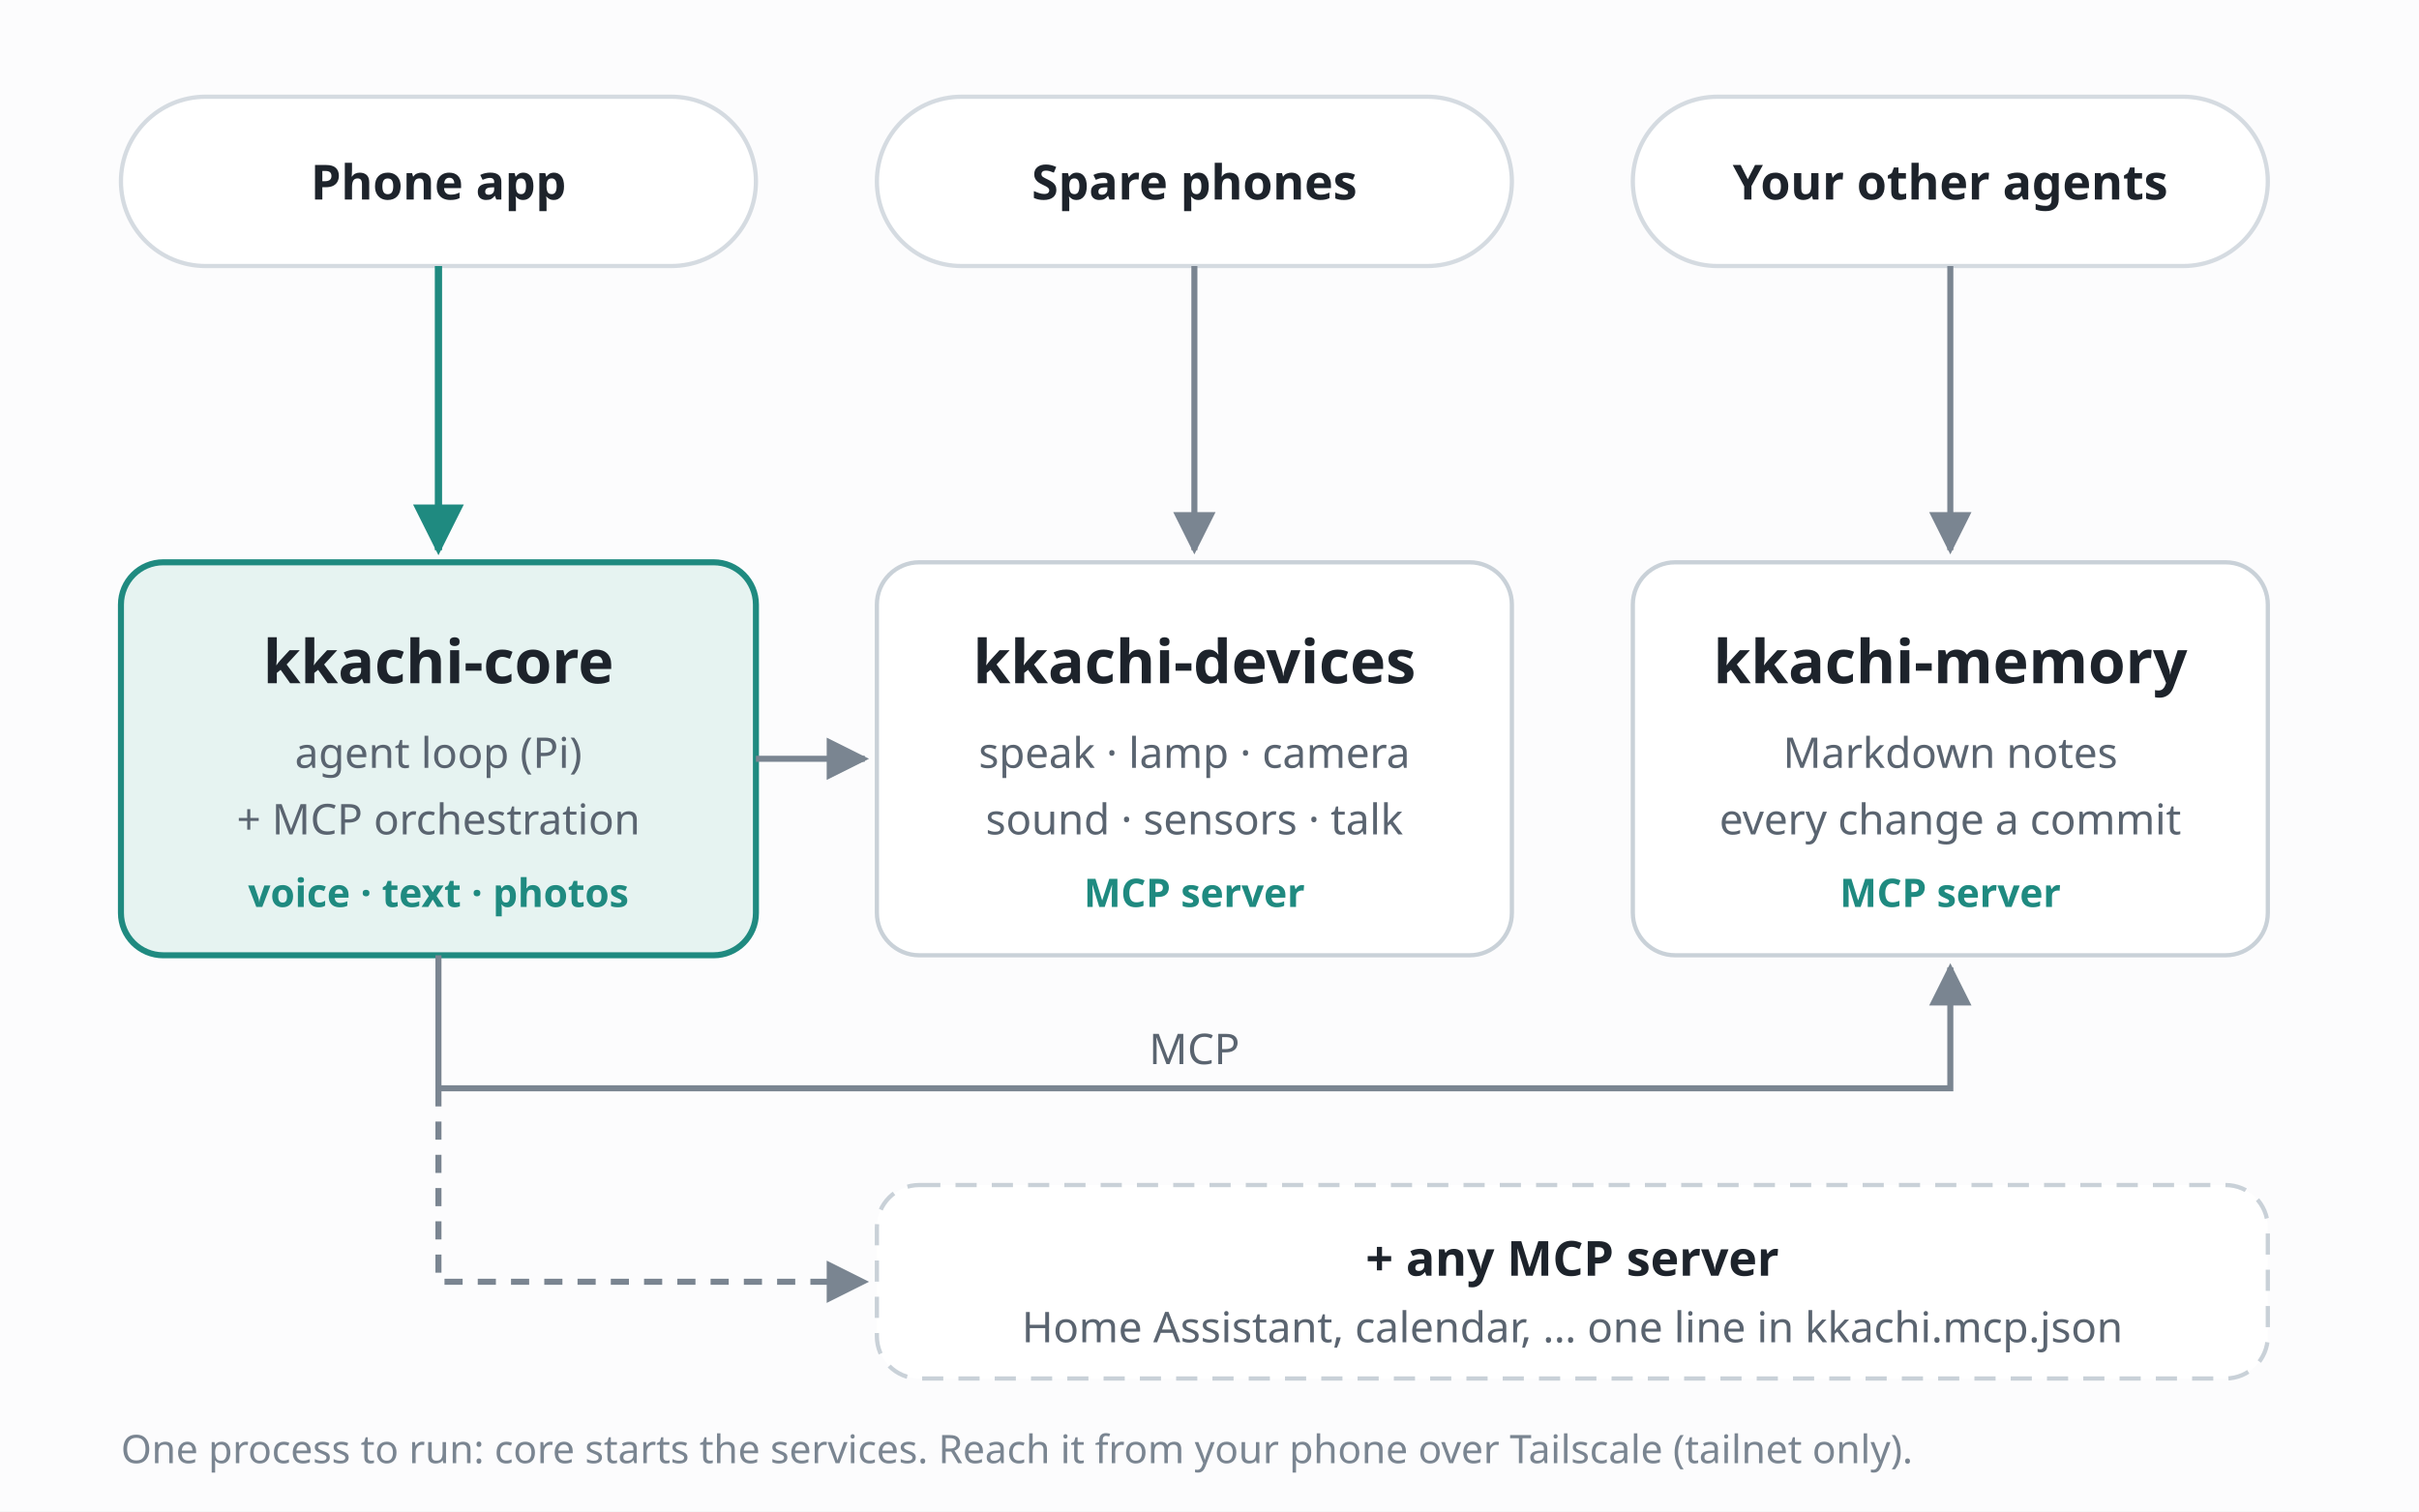
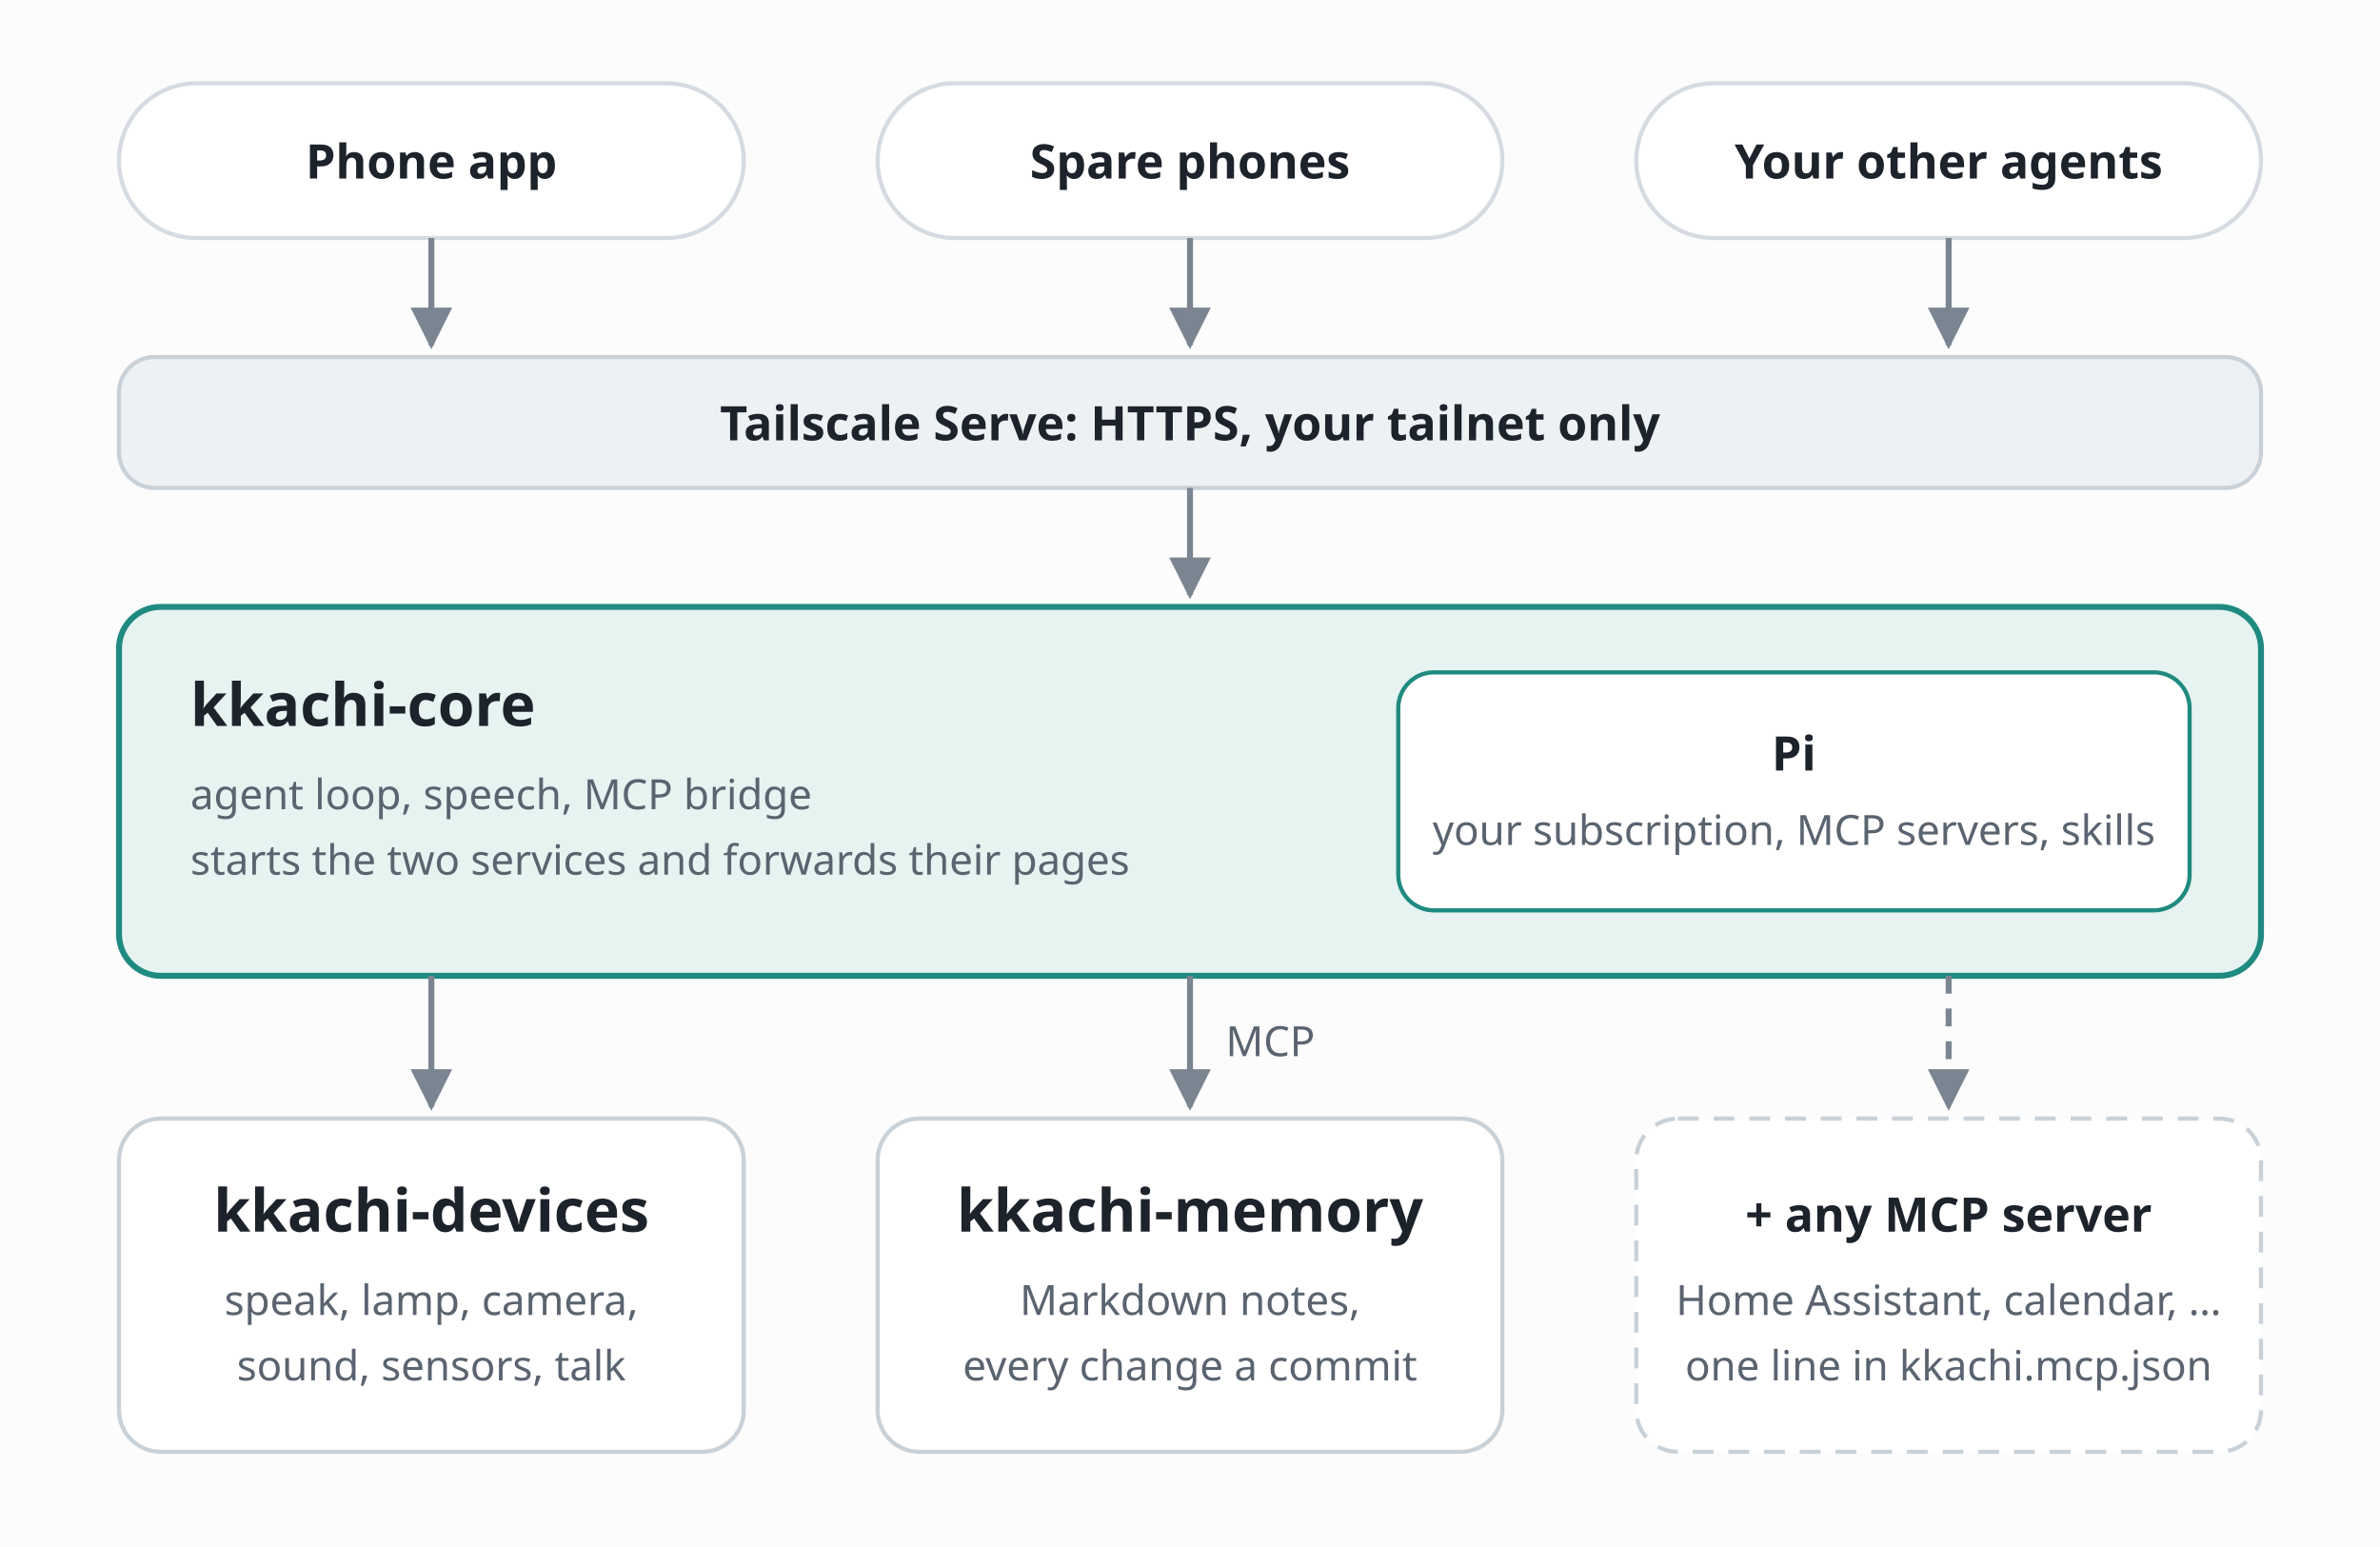
- <svg xmlns="http://www.w3.org/2000/svg" viewBox="0 0 800 500" width="800" height="500" font-family="SUIT Variable, Apple SD Gothic Neo, Malgun Gothic, Segoe UI, sans-serif">
+ <svg xmlns="http://www.w3.org/2000/svg" viewBox="0 0 800 520" width="800" height="520" font-family="SUIT Variable, Apple SD Gothic Neo, Malgun Gothic, Segoe UI, sans-serif">
  <defs>
    <marker id="a" viewBox="0 0 10 10" refX="9" refY="5" markerWidth="7" markerHeight="7" orient="auto-start-reverse">
      <path d="M0 0L10 5L0 10z" fill="#7a8591" />
    </marker>
-     <marker id="t" viewBox="0 0 10 10" refX="9" refY="5" markerWidth="7" markerHeight="7" orient="auto-start-reverse">
-       <path d="M0 0L10 5L0 10z" fill="#1f8a80" />
-     </marker>
    <style>
      .pill { fill: #ffffff; stroke: #d5dbe1; stroke-width: 1.4; }
      .card { fill: #ffffff; stroke: #c9d1d8; stroke-width: 1.4; }
+       .band { fill: #eef1f4; stroke: #c9d1d8; stroke-width: 1.4; }
      .core { fill: #e6f3f1; stroke: #1f8a80; stroke-width: 2; }
+       .pi { fill: #ffffff; stroke: #1f8a80; stroke-width: 1.4; }
      .name { font-size: 20px; font-weight: 800; fill: #1d232b; }
      .what { font-size: 14px; fill: #5a6470; }
      .client { font-size: 16px; font-weight: 700; fill: #1d232b; }
      .ln { stroke: #7a8591; stroke-width: 2; fill: none; }
-       .lt { stroke: #1f8a80; stroke-width: 2.4; fill: none; }
-       .tag { font-size: 13px; font-weight: 700; fill: #1f8a80; }
    </style>
  </defs>
-   <rect width="800" height="500" fill="#fcfcfd" />
-   <rect x="40" y="32" width="210" height="56" rx="28" class="pill" stroke="#1f8a80" />
-   <text x="145" y="66" class="client" text-anchor="middle">Phone app</text>
-   <rect x="290" y="32" width="210" height="56" rx="28" class="pill" />
-   <text x="395" y="66" class="client" text-anchor="middle">Spare phones</text>
-   <rect x="540" y="32" width="210" height="56" rx="28" class="pill" />
-   <text x="645" y="66" class="client" text-anchor="middle">Your other agents</text>
-   <path d="M145 88 V182" class="lt" marker-end="url(#t)" />
-   <path d="M395 88 V182" class="ln" marker-end="url(#a)" />
-   <path d="M645 88 V182" class="ln" marker-end="url(#a)" />
-   <rect x="40" y="186" width="210" height="130" rx="14" class="core" />
-   <text x="145" y="226" class="name" text-anchor="middle">kkachi-core</text>
-   <text x="145" y="254" class="what" text-anchor="middle">agent loop (Pi)</text>
-   <text x="145" y="276" class="what" text-anchor="middle">+ MCP orchestration</text>
-   <text x="145" y="300" class="tag" text-anchor="middle">voice · text · photos</text>
-   <rect x="290" y="186" width="210" height="130" rx="14" class="card" />
-   <text x="395" y="226" class="name" text-anchor="middle">kkachi-devices</text>
-   <text x="395" y="254" class="what" text-anchor="middle">speak · lamp · camera</text>
-   <text x="395" y="276" class="what" text-anchor="middle">sound · sensors · talk</text>
-   <text x="395" y="300" class="tag" text-anchor="middle">MCP server</text>
-   <rect x="540" y="186" width="210" height="130" rx="14" class="card" />
-   <text x="645" y="226" class="name" text-anchor="middle">kkachi-memory</text>
-   <text x="645" y="254" class="what" text-anchor="middle">Markdown notes</text>
-   <text x="645" y="276" class="what" text-anchor="middle">every change a commit</text>
-   <text x="645" y="300" class="tag" text-anchor="middle">MCP server</text>
-   <path d="M250 251 H286" class="ln" marker-end="url(#a)" />
-   <path d="M145 316 V360 H645 V320" class="ln" marker-end="url(#a)" />
-   <text x="395" y="352" class="what" text-anchor="middle">MCP</text>
-   <rect x="290" y="392" width="460" height="64" rx="14" fill="#ffffff" stroke="#c9d1d8" stroke-width="1.4" stroke-dasharray="7 5" />
-   <text x="520" y="422" font-size="16" font-weight="700" fill="#1d232b" text-anchor="middle">+ any MCP server</text>
-   <text x="520" y="444" class="what" text-anchor="middle">Home Assistant, calendar, … one line in kkachi.mcp.json</text>
-   <path d="M145 360 V424 H286" class="ln" stroke-dasharray="6 5" marker-end="url(#a)" />
-   <text x="40" y="484" font-size="13" fill="#7a8591">One process to run: core starts the services. Reach it from your phone over Tailscale (tailnet only).</text>
+   <rect width="800" height="520" fill="#fcfcfd" />
+   <rect x="40" y="28" width="210" height="52" rx="26" class="pill" />
+   <text x="145" y="60" class="client" text-anchor="middle">Phone app</text>
+   <rect x="295" y="28" width="210" height="52" rx="26" class="pill" />
+   <text x="400" y="60" class="client" text-anchor="middle">Spare phones</text>
+   <rect x="550" y="28" width="210" height="52" rx="26" class="pill" />
+   <text x="655" y="60" class="client" text-anchor="middle">Your other agents</text>
+   <path d="M145 80 V116" class="ln" marker-end="url(#a)" />
+   <path d="M400 80 V116" class="ln" marker-end="url(#a)" />
+   <path d="M655 80 V116" class="ln" marker-end="url(#a)" />
+   <rect x="40" y="120" width="720" height="44" rx="12" class="band" />
+   <text x="400" y="148" class="client" text-anchor="middle">Tailscale Serve: HTTPS, your tailnet only</text>
+   <path d="M400 164 V200" class="ln" marker-end="url(#a)" />
+   <rect x="40" y="204" width="720" height="124" rx="14" class="core" />
+   <text x="64" y="244" class="name">kkachi-core</text>
+   <text x="64" y="272" class="what">agent loop, speech, MCP bridge</text>
+   <text x="64" y="294" class="what">starts the two services and forwards their pages</text>
+   <rect x="470" y="226" width="266" height="80" rx="12" class="pi" />
+   <text x="603" y="259" class="client" text-anchor="middle">Pi</text>
+   <text x="603" y="284" class="what" text-anchor="middle">your subscription, MCP servers, skills</text>
+   <path d="M145 328 V372" class="ln" marker-end="url(#a)" />
+   <path d="M400 328 V372" class="ln" marker-end="url(#a)" />
+   <path d="M655 328 V372" class="ln" stroke-dasharray="6 5" marker-end="url(#a)" />
+   <text x="412" y="355" class="what">MCP</text>
+   <rect x="40" y="376" width="210" height="112" rx="14" class="card" />
+   <text x="145" y="414" class="name" text-anchor="middle">kkachi-devices</text>
+   <text x="145" y="442" class="what" text-anchor="middle">speak, lamp, camera,</text>
+   <text x="145" y="464" class="what" text-anchor="middle">sound, sensors, talk</text>
+   <rect x="295" y="376" width="210" height="112" rx="14" class="card" />
+   <text x="400" y="414" class="name" text-anchor="middle">kkachi-memory</text>
+   <text x="400" y="442" class="what" text-anchor="middle">Markdown notes,</text>
+   <text x="400" y="464" class="what" text-anchor="middle">every change a commit</text>
+   <rect x="550" y="376" width="210" height="112" rx="14" fill="#ffffff" stroke="#c9d1d8" stroke-width="1.4" stroke-dasharray="7 5" />
+   <text x="655" y="414" font-size="16" font-weight="700" fill="#1d232b" text-anchor="middle">+ any MCP server</text>
+   <text x="655" y="442" class="what" text-anchor="middle">Home Assistant, calendar, …</text>
+   <text x="655" y="464" class="what" text-anchor="middle">one line in kkachi.mcp.json</text>
</svg>
